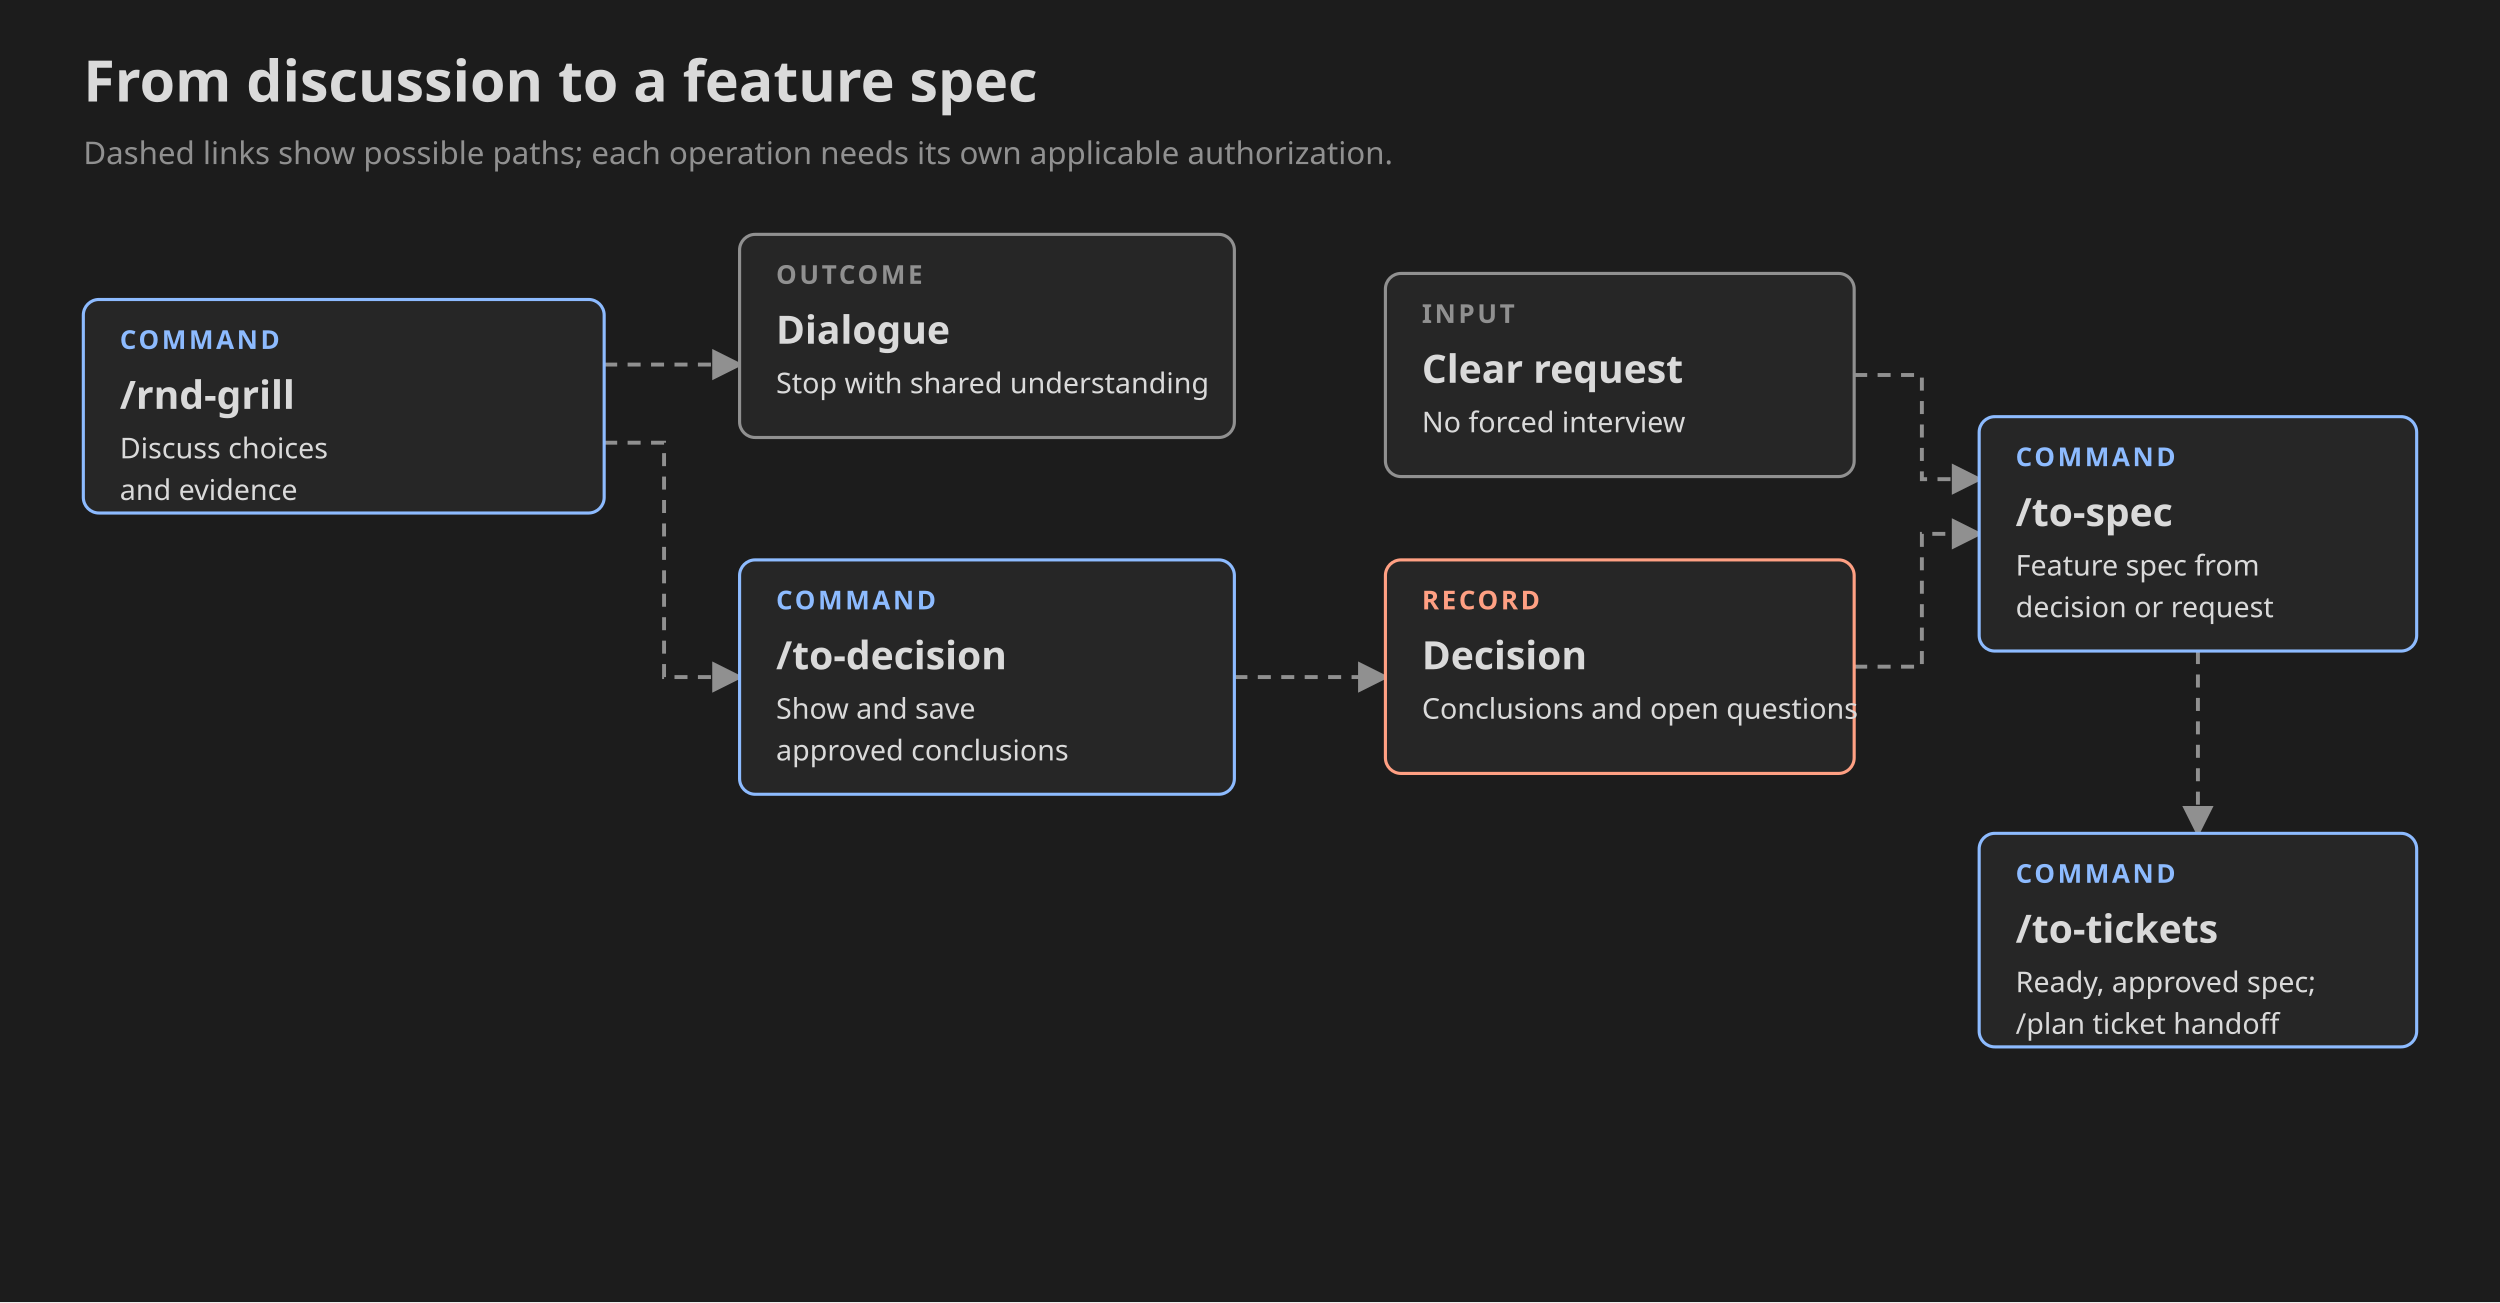
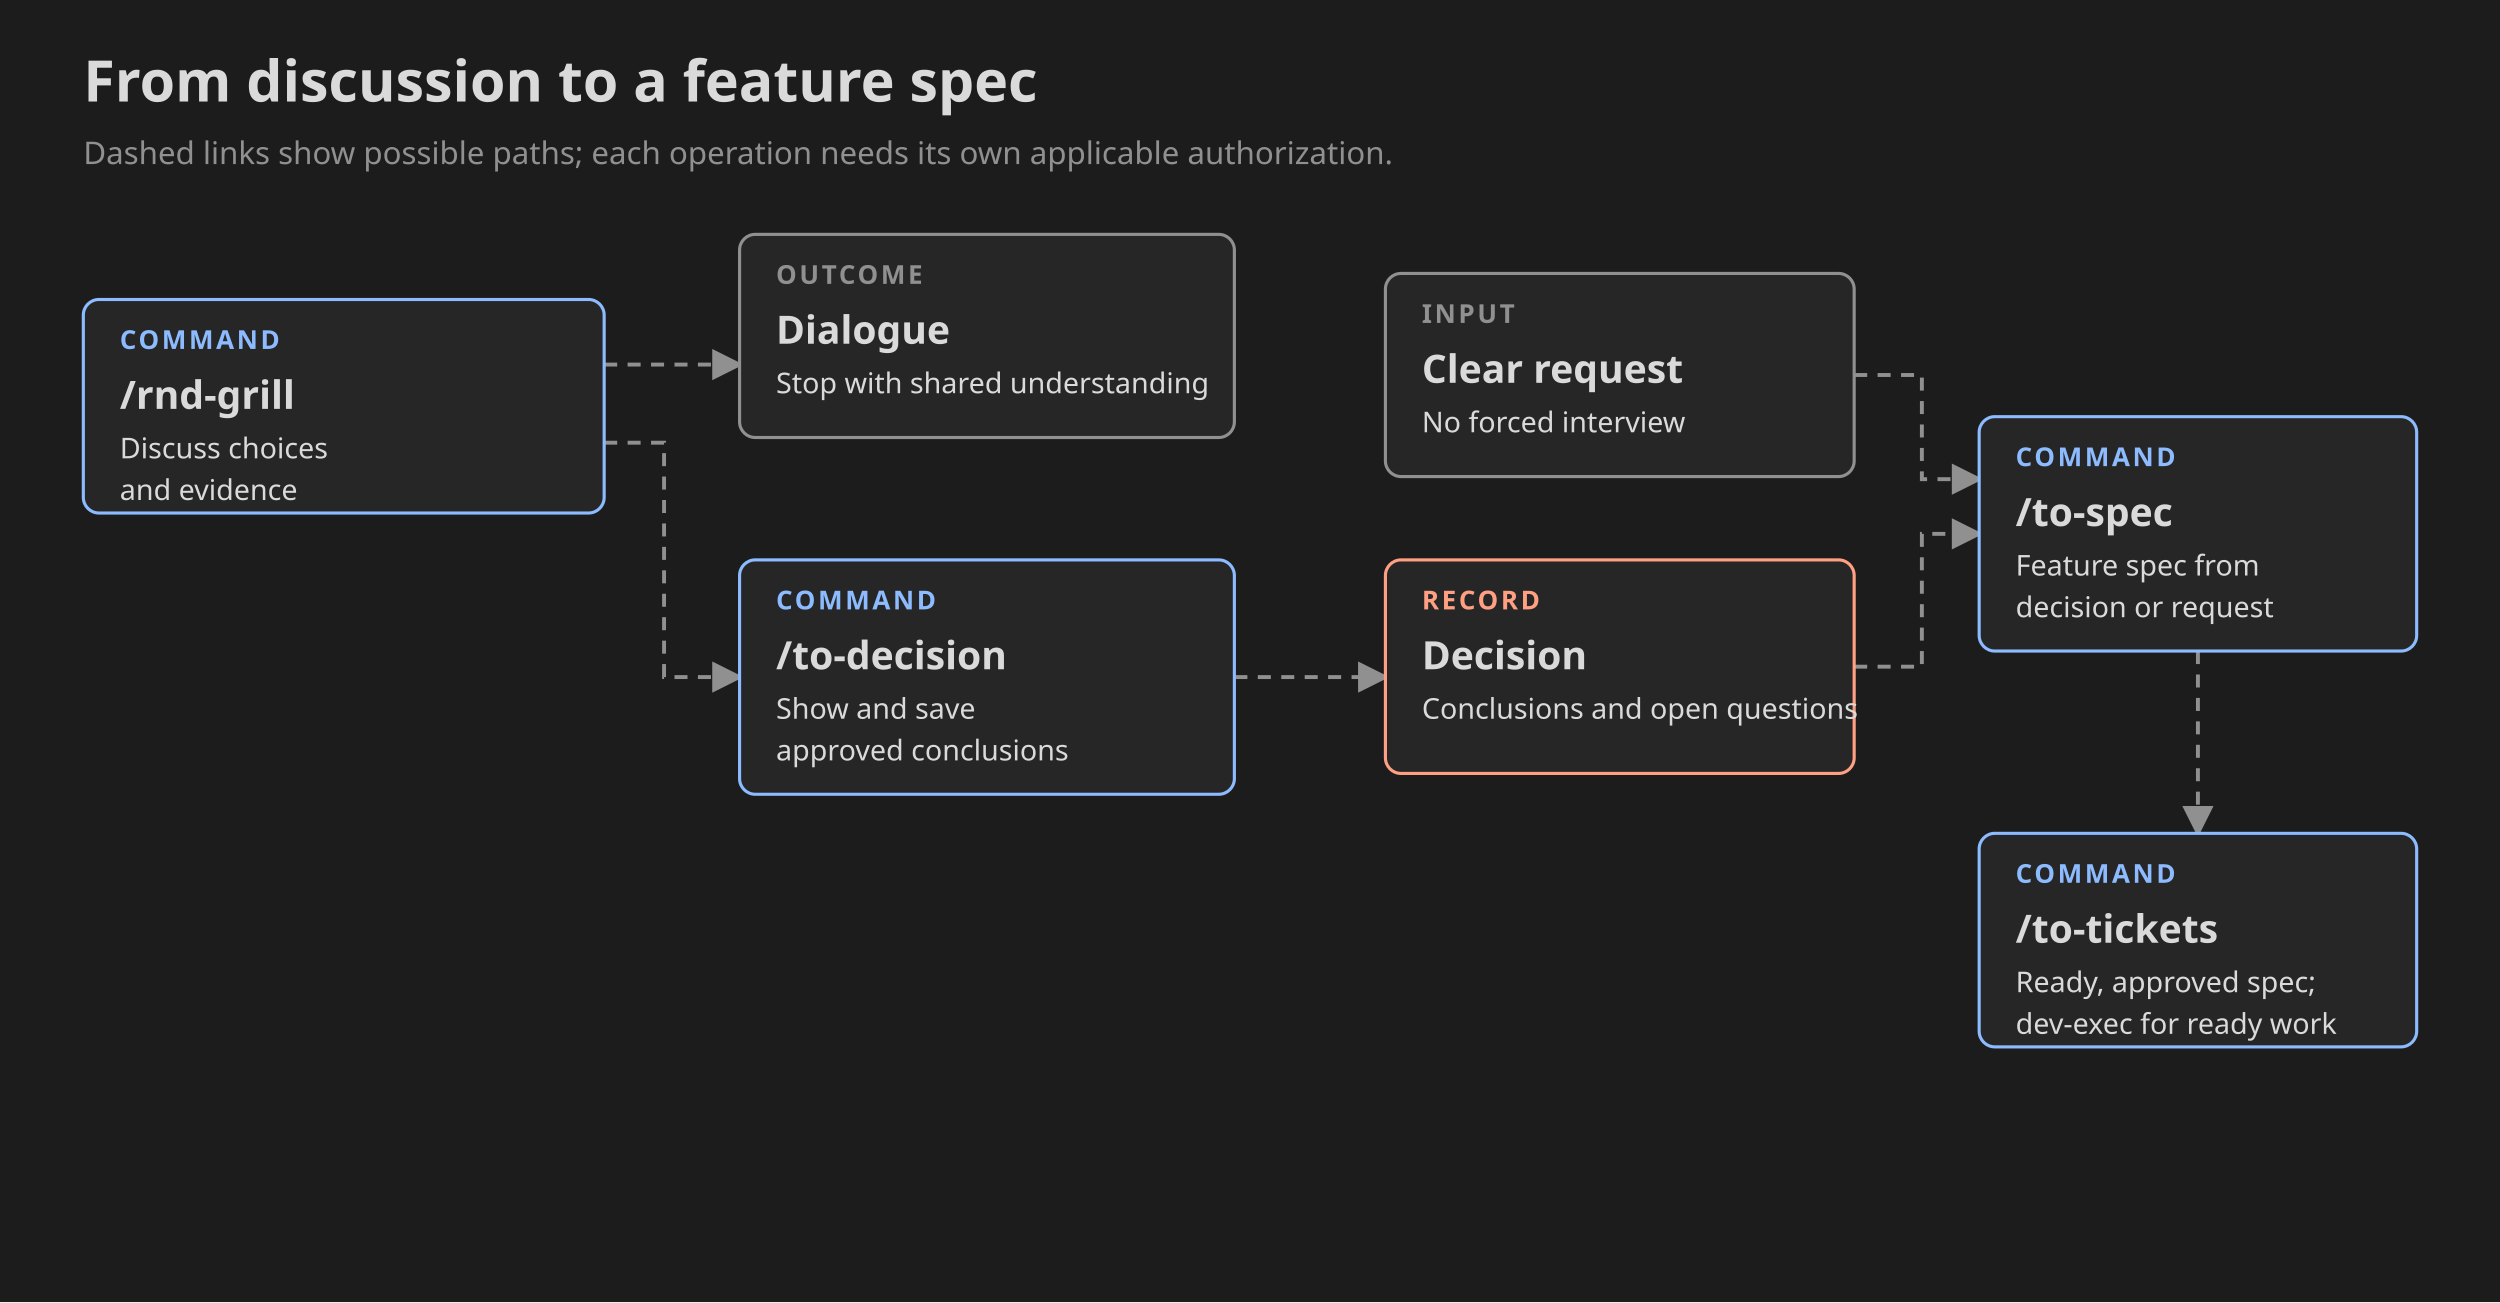
<svg xmlns="http://www.w3.org/2000/svg" viewBox="0 0 960 500" role="img" aria-labelledby="nxs-grill-dark-title nxs-grill-dark-desc">
  <defs>
    <marker id="nxs-grill-dark-arrow" markerWidth="8" markerHeight="8" refX="7" refY="4" orient="auto">
      <path d="M0 0 L8 4 L0 8 Z" fill="#909090" />
    </marker>
  </defs>
  <rect width="960" height="500" fill="#1c1c1c" />
  <text x="32" y="39" fill="#dadada" font-family="system-ui,sans-serif" font-size="22" font-weight="650">From discussion to a feature spec</text>
  <text x="32" y="63" fill="#909090" font-family="system-ui,sans-serif" font-size="12">Dashed links show possible paths; each operation needs its own applicable authorization.</text>
  <path d="M232 140 H284" fill="none" stroke="#909090" stroke-width="1.5" stroke-dasharray="5 4" marker-end="url(#nxs-grill-dark-arrow)" />
  <path d="M232 170 H255 V260 H284" fill="none" stroke="#909090" stroke-width="1.5" stroke-dasharray="5 4" marker-end="url(#nxs-grill-dark-arrow)" />
  <path d="M474 260 H532" fill="none" stroke="#909090" stroke-width="1.5" stroke-dasharray="5 4" marker-end="url(#nxs-grill-dark-arrow)" />
  <path d="M712 256 H738 V205 H760" fill="none" stroke="#909090" stroke-width="1.5" stroke-dasharray="5 4" marker-end="url(#nxs-grill-dark-arrow)" />
  <path d="M712 144 H738 V184 H760" fill="none" stroke="#909090" stroke-width="1.5" stroke-dasharray="5 4" marker-end="url(#nxs-grill-dark-arrow)" />
  <path d="M844 250 V320" fill="none" stroke="#909090" stroke-width="1.5" stroke-dasharray="5 4" marker-end="url(#nxs-grill-dark-arrow)" />
  <rect x="32" y="115" width="200" height="82" rx="6" fill="#262626" stroke="#8dbbff" stroke-width="1.2" />
  <text x="46" y="134" fill="#8dbbff" font-family="system-ui,sans-serif" font-size="10" font-weight="700" letter-spacing="1">COMMAND</text>
  <text x="46" y="157" fill="#dadada" font-family="system-ui,sans-serif" font-size="15" font-weight="650">/rnd-grill</text>
  <text x="46" y="176" fill="#dadada" font-family="system-ui,sans-serif" font-size="11">Discuss choices</text>
  <text x="46" y="192" fill="#dadada" font-family="system-ui,sans-serif" font-size="11">and evidence</text>
  <rect x="284" y="90" width="190" height="78" rx="6" fill="#262626" stroke="#909090" stroke-width="1.2" />
  <text x="298" y="109" fill="#909090" font-family="system-ui,sans-serif" font-size="10" font-weight="700" letter-spacing="1">OUTCOME</text>
  <text x="298" y="132" fill="#dadada" font-family="system-ui,sans-serif" font-size="15" font-weight="650">Dialogue</text>
  <text x="298" y="151" fill="#dadada" font-family="system-ui,sans-serif" font-size="11">Stop with shared understanding</text>
  <rect x="284" y="215" width="190" height="90" rx="6" fill="#262626" stroke="#8dbbff" stroke-width="1.2" />
  <text x="298" y="234" fill="#8dbbff" font-family="system-ui,sans-serif" font-size="10" font-weight="700" letter-spacing="1">COMMAND</text>
  <text x="298" y="257" fill="#dadada" font-family="system-ui,sans-serif" font-size="15" font-weight="650">/to-decision</text>
  <text x="298" y="276" fill="#dadada" font-family="system-ui,sans-serif" font-size="11">Show and save</text>
  <text x="298" y="292" fill="#dadada" font-family="system-ui,sans-serif" font-size="11">approved conclusions</text>
  <rect x="532" y="215" width="180" height="82" rx="6" fill="#262626" stroke="#ffa083" stroke-width="1.2" />
  <text x="546" y="234" fill="#ffa083" font-family="system-ui,sans-serif" font-size="10" font-weight="700" letter-spacing="1">RECORD</text>
  <text x="546" y="257" fill="#dadada" font-family="system-ui,sans-serif" font-size="15" font-weight="650">Decision</text>
  <text x="546" y="276" fill="#dadada" font-family="system-ui,sans-serif" font-size="11">Conclusions and open questions</text>
  <rect x="532" y="105" width="180" height="78" rx="6" fill="#262626" stroke="#909090" stroke-width="1.2" />
  <text x="546" y="124" fill="#909090" font-family="system-ui,sans-serif" font-size="10" font-weight="700" letter-spacing="1">INPUT</text>
  <text x="546" y="147" fill="#dadada" font-family="system-ui,sans-serif" font-size="15" font-weight="650">Clear request</text>
  <text x="546" y="166" fill="#dadada" font-family="system-ui,sans-serif" font-size="11">No forced interview</text>
  <rect x="760" y="160" width="168" height="90" rx="6" fill="#262626" stroke="#8dbbff" stroke-width="1.2" />
  <text x="774" y="179" fill="#8dbbff" font-family="system-ui,sans-serif" font-size="10" font-weight="700" letter-spacing="1">COMMAND</text>
  <text x="774" y="202" fill="#dadada" font-family="system-ui,sans-serif" font-size="15" font-weight="650">/to-spec</text>
  <text x="774" y="221" fill="#dadada" font-family="system-ui,sans-serif" font-size="11">Feature spec from</text>
  <text x="774" y="237" fill="#dadada" font-family="system-ui,sans-serif" font-size="11">decision or request</text>
  <rect x="760" y="320" width="168" height="82" rx="6" fill="#262626" stroke="#8dbbff" stroke-width="1.2" />
  <text x="774" y="339" fill="#8dbbff" font-family="system-ui,sans-serif" font-size="10" font-weight="700" letter-spacing="1">COMMAND</text>
  <text x="774" y="362" fill="#dadada" font-family="system-ui,sans-serif" font-size="15" font-weight="650">/to-tickets</text>
  <text x="774" y="381" fill="#dadada" font-family="system-ui,sans-serif" font-size="11">Ready, approved spec;</text>
-   <text x="774" y="397" fill="#dadada" font-family="system-ui,sans-serif" font-size="11">/plan ticket handoff</text>
+   <text x="774" y="397" fill="#dadada" font-family="system-ui,sans-serif" font-size="11">dev-exec for ready work</text>
</svg>
